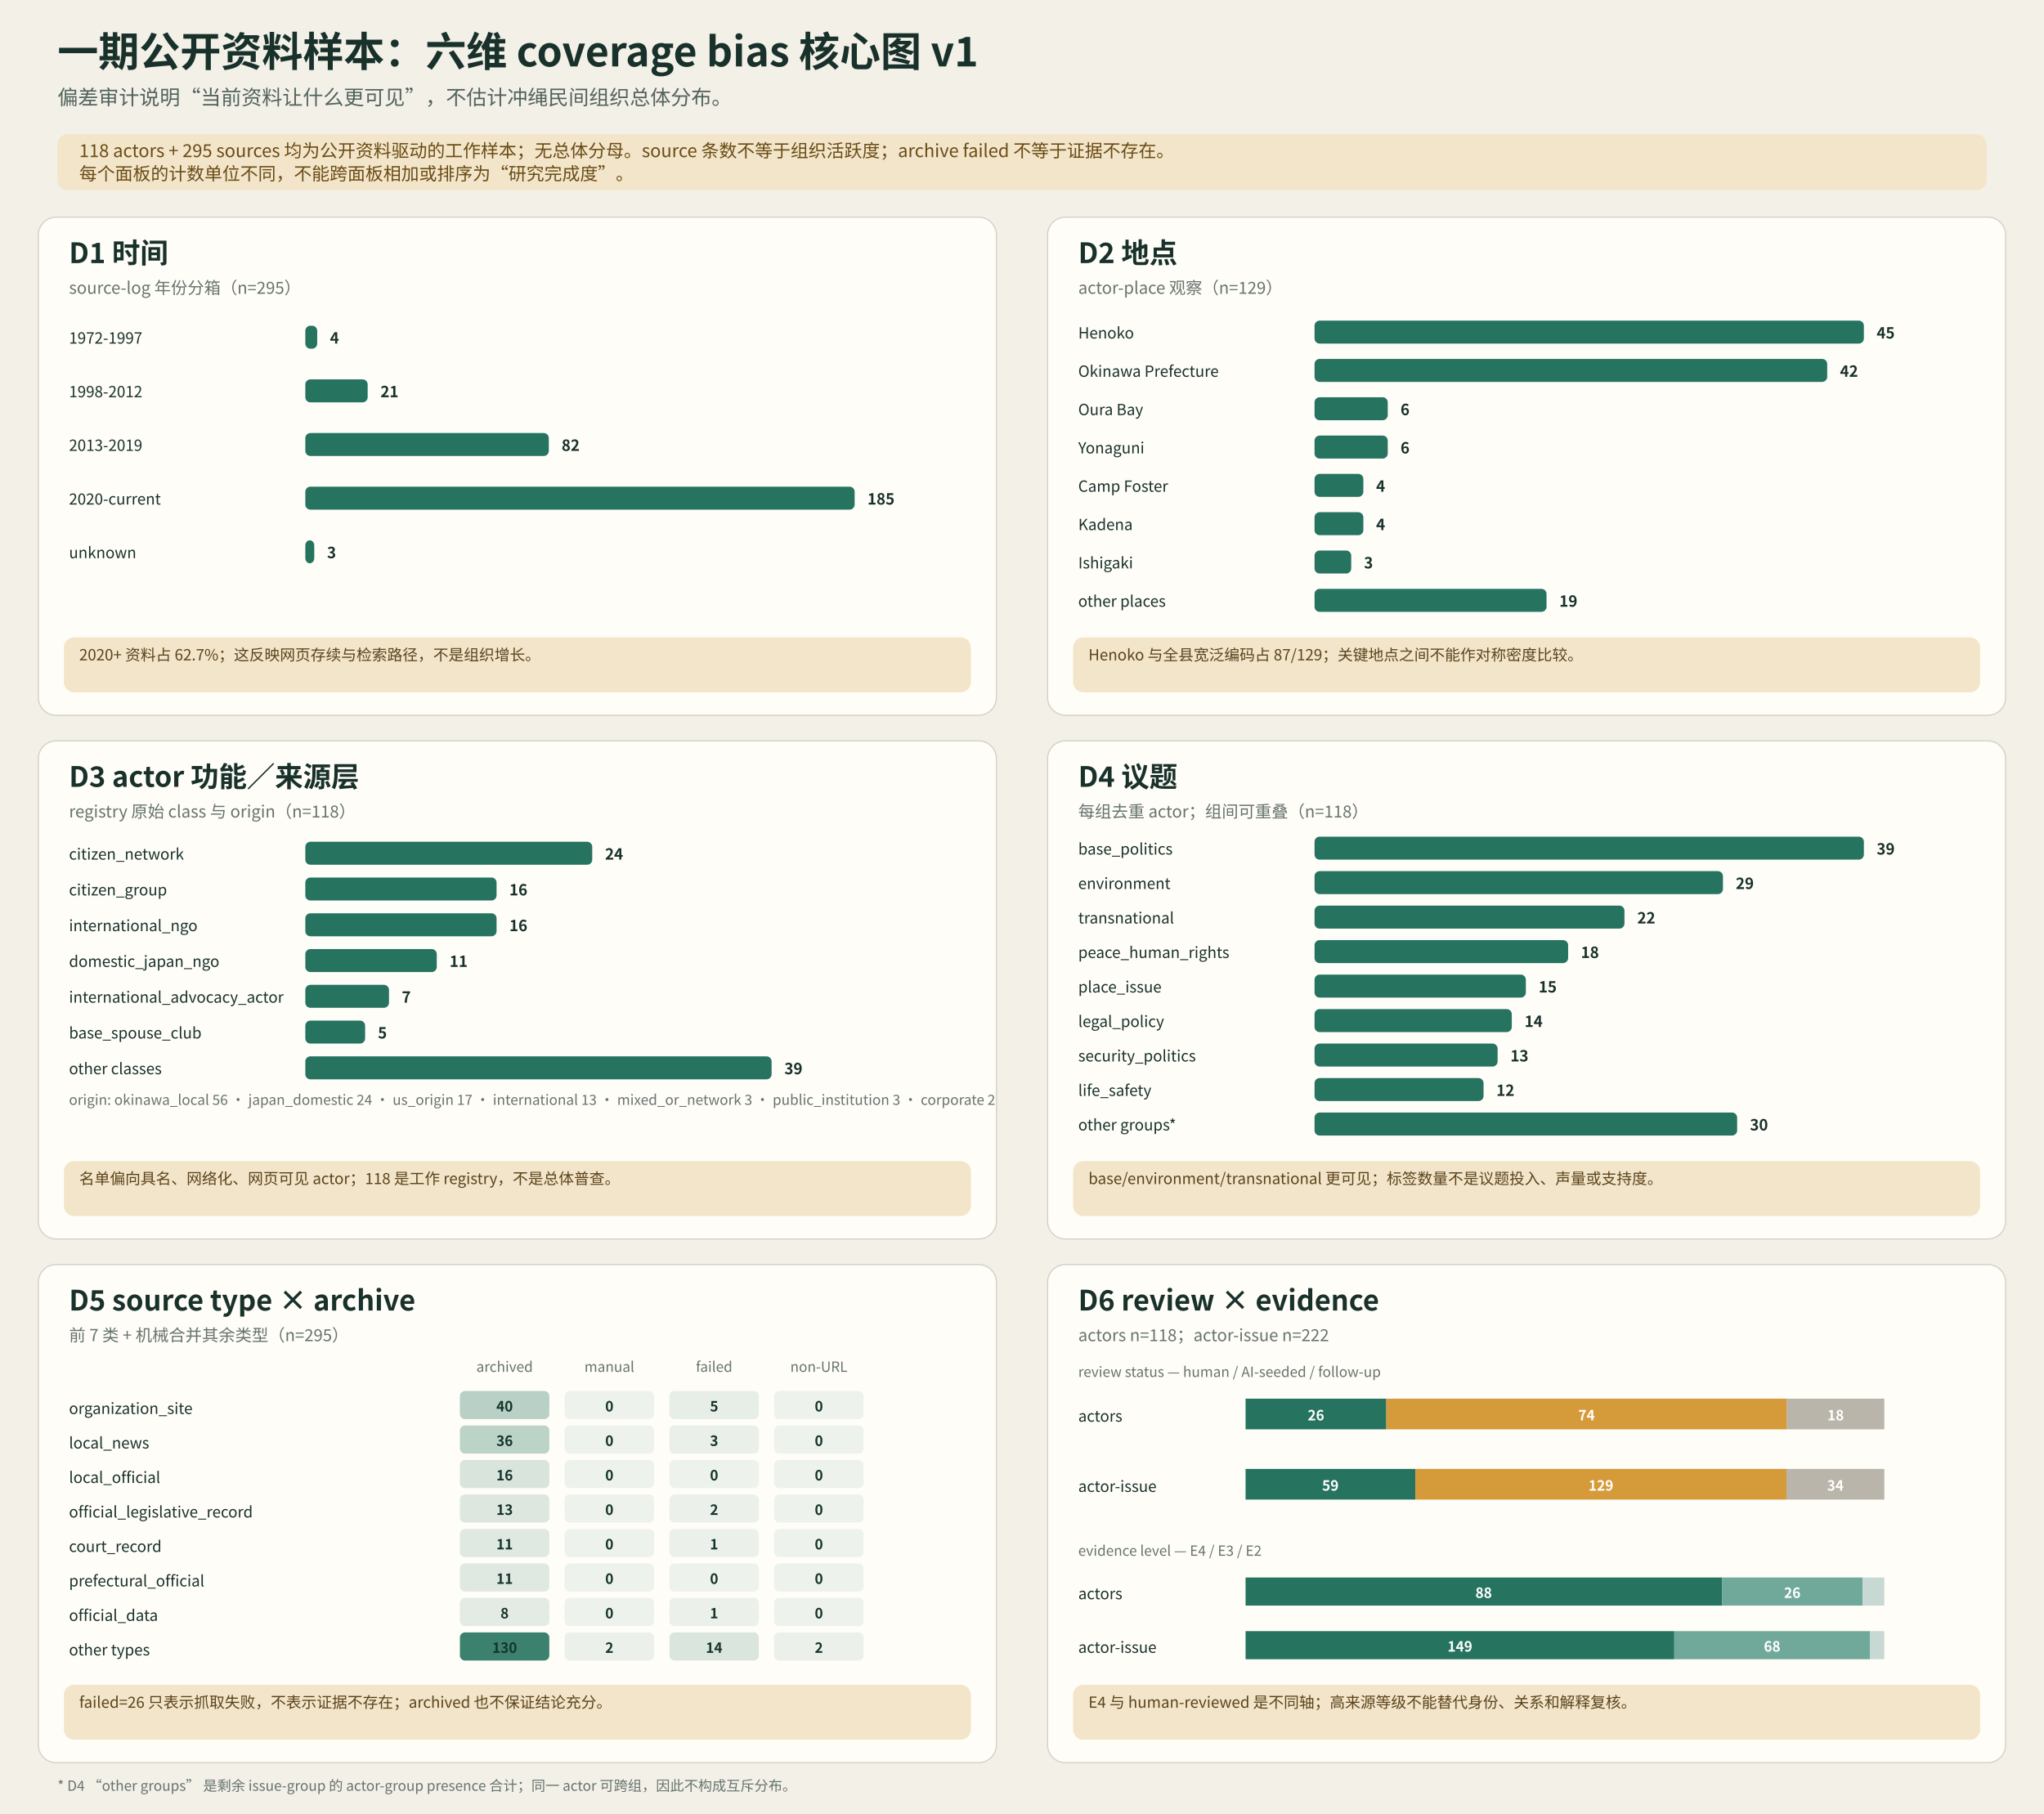
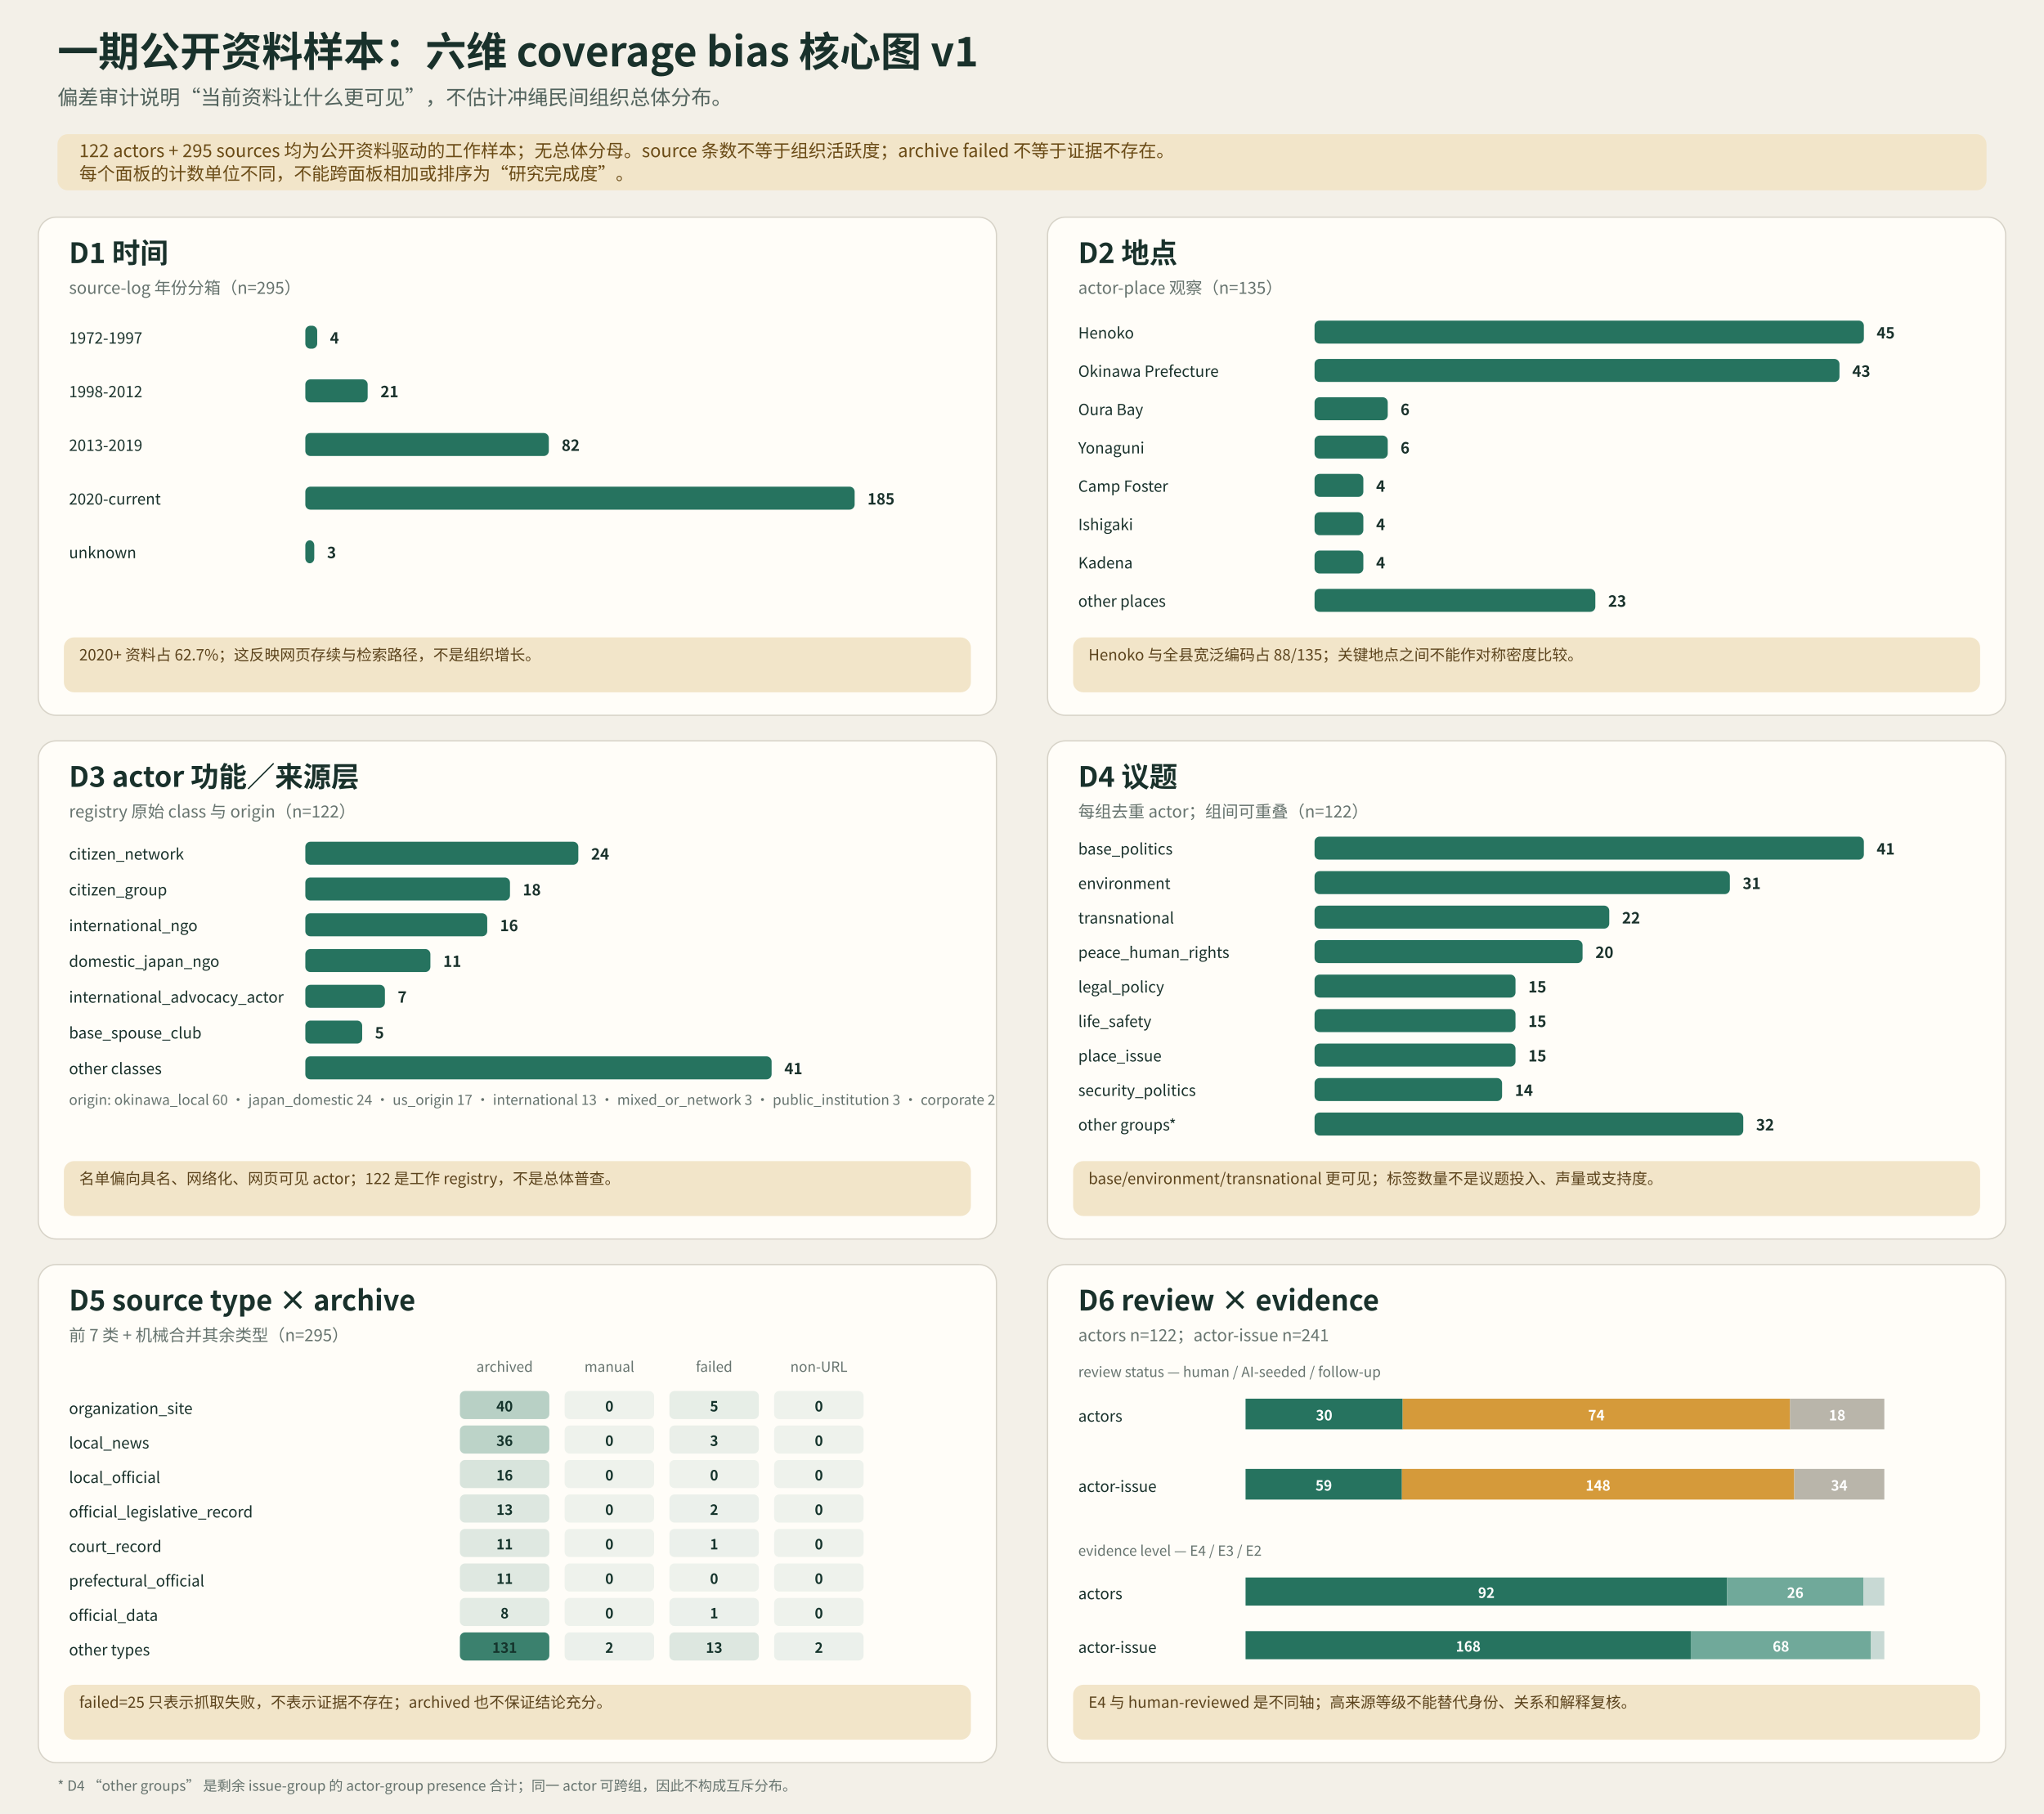
<svg xmlns="http://www.w3.org/2000/svg" width="1600" height="1420" viewBox="0 0 1600 1420" role="img" aria-labelledby="title desc">
  <rect width="1600" height="1420" fill="#f3f0e8" />
  <style>
text{font-family:"Noto Sans CJK SC","Microsoft YaHei",Arial,sans-serif;fill:#19312b} .title{font-size:32px;font-weight:700} .subtitle{font-size:16px;fill:#52635d} .sample{font-size:14px;fill:#6a4b16} .panel{fill:#fffdf8;stroke:#d7d3c8;stroke-width:1} .ph{font-size:22px;font-weight:700} .sub{font-size:13px;fill:#66736e} .lab{font-size:12px} .mini{font-size:11px;fill:#66736e} .val{font-size:12px;font-weight:700} .bar{fill:#26735f} .cell{font-size:11px;font-weight:700;fill:#15342c} .inside{font-size:11px;font-weight:700;fill:#ffffff} .note-bg{fill:#f2e5c9} .note{font-size:12px;fill:#5b431c}
</style>
  <text x="45" y="52" class="title">一期公开资料样本：六维 coverage bias 核心图 v1</text>
  <text x="45" y="82" class="subtitle">偏差审计说明“当前资料让什么更可见”，不估计冲绳民间组织总体分布。</text>
  <rect x="45" y="105" width="1510" height="44" rx="8" fill="#f2e5c9" />
-   <text x="62" y="123" class="sample">118 actors + 295 sources 均为公开资料驱动的工作样本；无总体分母。source 条数不等于组织活跃度；archive failed 不等于证据不存在。</text>
+   <text x="62" y="123" class="sample">122 actors + 295 sources 均为公开资料驱动的工作样本；无总体分母。source 条数不等于组织活跃度；archive failed 不等于证据不存在。</text>
  <text x="62" y="141" class="sample">每个面板的计数单位不同，不能跨面板相加或排序为“研究完成度”。</text>
  <g transform="translate(30,170)">
    <rect width="750" height="390" rx="14" class="panel" />
    <text x="24" y="36" class="ph">D1 时间</text>
    <text x="24" y="60" class="sub">source-log 年份分箱（n=295）</text>
    <text x="24" y="99" class="lab">1972-1997</text>
    <rect x="209" y="85" width="9.3" height="18" rx="4" class="bar" />
    <text x="228.3" y="99" class="val">4</text>
    <text x="24" y="141" class="lab">1998-2012</text>
    <rect x="209" y="127" width="48.8" height="18" rx="4" class="bar" />
    <text x="267.8" y="141" class="val">21</text>
    <text x="24" y="183" class="lab">2013-2019</text>
    <rect x="209" y="169" width="190.6" height="18" rx="4" class="bar" />
    <text x="409.6" y="183" class="val">82</text>
    <text x="24" y="225" class="lab">2020-current</text>
    <rect x="209" y="211" width="430.0" height="18" rx="4" class="bar" />
    <text x="649.0" y="225" class="val">185</text>
    <text x="24" y="267" class="lab">unknown</text>
    <rect x="209" y="253" width="7.0" height="18" rx="4" class="bar" />
    <text x="226.0" y="267" class="val">3</text>
    <rect x="20" y="329" width="710" height="43" rx="8" class="note-bg" />
    <text x="32" y="347" class="note">2020+ 资料占 62.7%；这反映网页存续与检索路径，不是组织增长。</text>
    <text x="32" y="365" class="note" />
  </g>
  <g transform="translate(820,170)">
    <rect width="750" height="390" rx="14" class="panel" />
    <text x="24" y="36" class="ph">D2 地点</text>
-     <text x="24" y="60" class="sub">actor-place 观察（n=129）</text>
+     <text x="24" y="60" class="sub">actor-place 观察（n=135）</text>
    <text x="24" y="95" class="lab">Henoko</text>
    <rect x="209" y="81" width="430.0" height="18" rx="4" class="bar" />
    <text x="649.0" y="95" class="val">45</text>
    <text x="24" y="125" class="lab">Okinawa Prefecture</text>
-     <rect x="209" y="111" width="401.3" height="18" rx="4" class="bar" />
-     <text x="620.3" y="125" class="val">42</text>
+     <rect x="209" y="111" width="410.9" height="18" rx="4" class="bar" />
+     <text x="629.9" y="125" class="val">43</text>
    <text x="24" y="155" class="lab">Oura Bay</text>
    <rect x="209" y="141" width="57.3" height="18" rx="4" class="bar" />
    <text x="276.3" y="155" class="val">6</text>
    <text x="24" y="185" class="lab">Yonaguni</text>
    <rect x="209" y="171" width="57.3" height="18" rx="4" class="bar" />
    <text x="276.3" y="185" class="val">6</text>
    <text x="24" y="215" class="lab">Camp Foster</text>
    <rect x="209" y="201" width="38.2" height="18" rx="4" class="bar" />
    <text x="257.2" y="215" class="val">4</text>
-     <text x="24" y="245" class="lab">Kadena</text>
+     <text x="24" y="245" class="lab">Ishigaki</text>
    <rect x="209" y="231" width="38.2" height="18" rx="4" class="bar" />
    <text x="257.2" y="245" class="val">4</text>
-     <text x="24" y="275" class="lab">Ishigaki</text>
-     <rect x="209" y="261" width="28.7" height="18" rx="4" class="bar" />
-     <text x="247.7" y="275" class="val">3</text>
+     <text x="24" y="275" class="lab">Kadena</text>
+     <rect x="209" y="261" width="38.2" height="18" rx="4" class="bar" />
+     <text x="257.2" y="275" class="val">4</text>
    <text x="24" y="305" class="lab">other places</text>
-     <rect x="209" y="291" width="181.6" height="18" rx="4" class="bar" />
-     <text x="400.6" y="305" class="val">19</text>
-     <rect x="20" y="329" width="710" height="43" rx="8" class="note-bg" />
-     <text x="32" y="347" class="note">Henoko 与全县宽泛编码占 87/129；关键地点之间不能作对称密度比较。</text>
+     <rect x="209" y="291" width="219.8" height="18" rx="4" class="bar" />
+     <text x="438.8" y="305" class="val">23</text>
+     <rect x="20" y="329" width="710" height="43" rx="8" class="note-bg" />
+     <text x="32" y="347" class="note">Henoko 与全县宽泛编码占 88/135；关键地点之间不能作对称密度比较。</text>
    <text x="32" y="365" class="note" />
  </g>
  <g transform="translate(30,580)">
    <rect width="750" height="390" rx="14" class="panel" />
    <text x="24" y="36" class="ph">D3 actor 功能／来源层</text>
-     <text x="24" y="60" class="sub">registry 原始 class 与 origin（n=118）</text>
+     <text x="24" y="60" class="sub">registry 原始 class 与 origin（n=122）</text>
    <text x="24" y="93" class="lab">citizen_network</text>
-     <rect x="209" y="79" width="224.6" height="18" rx="4" class="bar" />
-     <text x="443.6" y="93" class="val">24</text>
+     <rect x="209" y="79" width="213.7" height="18" rx="4" class="bar" />
+     <text x="432.7" y="93" class="val">24</text>
    <text x="24" y="121" class="lab">citizen_group</text>
-     <rect x="209" y="107" width="149.7" height="18" rx="4" class="bar" />
-     <text x="368.7" y="121" class="val">16</text>
+     <rect x="209" y="107" width="160.2" height="18" rx="4" class="bar" />
+     <text x="379.2" y="121" class="val">18</text>
    <text x="24" y="149" class="lab">international_ngo</text>
-     <rect x="209" y="135" width="149.7" height="18" rx="4" class="bar" />
-     <text x="368.7" y="149" class="val">16</text>
+     <rect x="209" y="135" width="142.4" height="18" rx="4" class="bar" />
+     <text x="361.4" y="149" class="val">16</text>
    <text x="24" y="177" class="lab">domestic_japan_ngo</text>
-     <rect x="209" y="163" width="102.9" height="18" rx="4" class="bar" />
-     <text x="321.9" y="177" class="val">11</text>
+     <rect x="209" y="163" width="97.9" height="18" rx="4" class="bar" />
+     <text x="316.9" y="177" class="val">11</text>
    <text x="24" y="205" class="lab">international_advocacy_actor</text>
-     <rect x="209" y="191" width="65.5" height="18" rx="4" class="bar" />
-     <text x="284.5" y="205" class="val">7</text>
+     <rect x="209" y="191" width="62.3" height="18" rx="4" class="bar" />
+     <text x="281.3" y="205" class="val">7</text>
    <text x="24" y="233" class="lab">base_spouse_club</text>
-     <rect x="209" y="219" width="46.8" height="18" rx="4" class="bar" />
-     <text x="265.8" y="233" class="val">5</text>
+     <rect x="209" y="219" width="44.5" height="18" rx="4" class="bar" />
+     <text x="263.5" y="233" class="val">5</text>
    <text x="24" y="261" class="lab">other classes</text>
    <rect x="209" y="247" width="365.0" height="18" rx="4" class="bar" />
-     <text x="584.0" y="261" class="val">39</text>
-     <text x="24" y="285" class="mini">origin: okinawa_local 56 · japan_domestic 24 · us_origin 17 · international 13 · mixed_or_network 3 · public_institution 3 · corporate 2</text>
-     <rect x="20" y="329" width="710" height="43" rx="8" class="note-bg" />
-     <text x="32" y="347" class="note">名单偏向具名、网络化、网页可见 actor；118 是工作 registry，不是总体普查。</text>
+     <text x="584.0" y="261" class="val">41</text>
+     <text x="24" y="285" class="mini">origin: okinawa_local 60 · japan_domestic 24 · us_origin 17 · international 13 · mixed_or_network 3 · public_institution 3 · corporate 2</text>
+     <rect x="20" y="329" width="710" height="43" rx="8" class="note-bg" />
+     <text x="32" y="347" class="note">名单偏向具名、网络化、网页可见 actor；122 是工作 registry，不是总体普查。</text>
    <text x="32" y="365" class="note" />
  </g>
  <g transform="translate(820,580)">
    <rect width="750" height="390" rx="14" class="panel" />
    <text x="24" y="36" class="ph">D4 议题</text>
-     <text x="24" y="60" class="sub">每组去重 actor；组间可重叠（n=118）</text>
+     <text x="24" y="60" class="sub">每组去重 actor；组间可重叠（n=122）</text>
    <text x="24" y="89" class="lab">base_politics</text>
    <rect x="209" y="75" width="430.0" height="18" rx="4" class="bar" />
-     <text x="649.0" y="89" class="val">39</text>
+     <text x="649.0" y="89" class="val">41</text>
    <text x="24" y="116" class="lab">environment</text>
-     <rect x="209" y="102" width="319.7" height="18" rx="4" class="bar" />
-     <text x="538.7" y="116" class="val">29</text>
+     <rect x="209" y="102" width="325.1" height="18" rx="4" class="bar" />
+     <text x="544.1" y="116" class="val">31</text>
    <text x="24" y="143" class="lab">transnational</text>
-     <rect x="209" y="129" width="242.6" height="18" rx="4" class="bar" />
-     <text x="461.6" y="143" class="val">22</text>
+     <rect x="209" y="129" width="230.7" height="18" rx="4" class="bar" />
+     <text x="449.7" y="143" class="val">22</text>
    <text x="24" y="170" class="lab">peace_human_rights</text>
-     <rect x="209" y="156" width="198.5" height="18" rx="4" class="bar" />
-     <text x="417.5" y="170" class="val">18</text>
-     <text x="24" y="197" class="lab">place_issue</text>
-     <rect x="209" y="183" width="165.4" height="18" rx="4" class="bar" />
-     <text x="384.4" y="197" class="val">15</text>
-     <text x="24" y="224" class="lab">legal_policy</text>
-     <rect x="209" y="210" width="154.4" height="18" rx="4" class="bar" />
-     <text x="373.4" y="224" class="val">14</text>
-     <text x="24" y="251" class="lab">security_politics</text>
-     <rect x="209" y="237" width="143.3" height="18" rx="4" class="bar" />
-     <text x="362.3" y="251" class="val">13</text>
-     <text x="24" y="278" class="lab">life_safety</text>
-     <rect x="209" y="264" width="132.3" height="18" rx="4" class="bar" />
-     <text x="351.3" y="278" class="val">12</text>
+     <rect x="209" y="156" width="209.8" height="18" rx="4" class="bar" />
+     <text x="428.8" y="170" class="val">20</text>
+     <text x="24" y="197" class="lab">legal_policy</text>
+     <rect x="209" y="183" width="157.3" height="18" rx="4" class="bar" />
+     <text x="376.3" y="197" class="val">15</text>
+     <text x="24" y="224" class="lab">life_safety</text>
+     <rect x="209" y="210" width="157.3" height="18" rx="4" class="bar" />
+     <text x="376.3" y="224" class="val">15</text>
+     <text x="24" y="251" class="lab">place_issue</text>
+     <rect x="209" y="237" width="157.3" height="18" rx="4" class="bar" />
+     <text x="376.3" y="251" class="val">15</text>
+     <text x="24" y="278" class="lab">security_politics</text>
+     <rect x="209" y="264" width="146.8" height="18" rx="4" class="bar" />
+     <text x="365.8" y="278" class="val">14</text>
    <text x="24" y="305" class="lab">other groups*</text>
-     <rect x="209" y="291" width="330.8" height="18" rx="4" class="bar" />
-     <text x="549.8" y="305" class="val">30</text>
+     <rect x="209" y="291" width="335.6" height="18" rx="4" class="bar" />
+     <text x="554.6" y="305" class="val">32</text>
    <rect x="20" y="329" width="710" height="43" rx="8" class="note-bg" />
    <text x="32" y="347" class="note">base/environment/transnational 更可见；标签数量不是议题投入、声量或支持度。</text>
    <text x="32" y="365" class="note" />
  </g>
  <g transform="translate(30,990)">
    <rect width="750" height="390" rx="14" class="panel" />
    <text x="24" y="36" class="ph">D5 source type × archive</text>
    <text x="24" y="60" class="sub">前 7 类 + 机械合并其余类型（n=295）</text>
    <text x="365" y="84" text-anchor="middle" class="mini">archived</text>
    <text x="447" y="84" text-anchor="middle" class="mini">manual</text>
    <text x="529" y="84" text-anchor="middle" class="mini">failed</text>
    <text x="611" y="84" text-anchor="middle" class="mini">non-URL</text>
    <text x="24" y="117" class="lab">organization_site</text>
    <rect x="330" y="99" width="70" height="22" rx="4" fill="#26735f" opacity="0.33" />
    <text x="365" y="115" text-anchor="middle" class="cell">40</text>
    <rect x="412" y="99" width="70" height="22" rx="4" fill="#26735f" opacity="0.08" />
    <text x="447" y="115" text-anchor="middle" class="cell">0</text>
    <rect x="494" y="99" width="70" height="22" rx="4" fill="#26735f" opacity="0.11" />
    <text x="529" y="115" text-anchor="middle" class="cell">5</text>
    <rect x="576" y="99" width="70" height="22" rx="4" fill="#26735f" opacity="0.08" />
    <text x="611" y="115" text-anchor="middle" class="cell">0</text>
    <text x="24" y="144" class="lab">local_news</text>
    <rect x="330" y="126" width="70" height="22" rx="4" fill="#26735f" opacity="0.31" />
    <text x="365" y="142" text-anchor="middle" class="cell">36</text>
    <rect x="412" y="126" width="70" height="22" rx="4" fill="#26735f" opacity="0.08" />
    <text x="447" y="142" text-anchor="middle" class="cell">0</text>
    <rect x="494" y="126" width="70" height="22" rx="4" fill="#26735f" opacity="0.10" />
    <text x="529" y="142" text-anchor="middle" class="cell">3</text>
    <rect x="576" y="126" width="70" height="22" rx="4" fill="#26735f" opacity="0.08" />
    <text x="611" y="142" text-anchor="middle" class="cell">0</text>
    <text x="24" y="171" class="lab">local_official</text>
    <rect x="330" y="153" width="70" height="22" rx="4" fill="#26735f" opacity="0.18" />
    <text x="365" y="169" text-anchor="middle" class="cell">16</text>
    <rect x="412" y="153" width="70" height="22" rx="4" fill="#26735f" opacity="0.08" />
    <text x="447" y="169" text-anchor="middle" class="cell">0</text>
    <rect x="494" y="153" width="70" height="22" rx="4" fill="#26735f" opacity="0.08" />
    <text x="529" y="169" text-anchor="middle" class="cell">0</text>
    <rect x="576" y="153" width="70" height="22" rx="4" fill="#26735f" opacity="0.08" />
    <text x="611" y="169" text-anchor="middle" class="cell">0</text>
    <text x="24" y="198" class="lab">official_legislative_record</text>
    <rect x="330" y="180" width="70" height="22" rx="4" fill="#26735f" opacity="0.16" />
    <text x="365" y="196" text-anchor="middle" class="cell">13</text>
    <rect x="412" y="180" width="70" height="22" rx="4" fill="#26735f" opacity="0.08" />
    <text x="447" y="196" text-anchor="middle" class="cell">0</text>
    <rect x="494" y="180" width="70" height="22" rx="4" fill="#26735f" opacity="0.09" />
    <text x="529" y="196" text-anchor="middle" class="cell">2</text>
    <rect x="576" y="180" width="70" height="22" rx="4" fill="#26735f" opacity="0.08" />
    <text x="611" y="196" text-anchor="middle" class="cell">0</text>
    <text x="24" y="225" class="lab">court_record</text>
    <rect x="330" y="207" width="70" height="22" rx="4" fill="#26735f" opacity="0.15" />
    <text x="365" y="223" text-anchor="middle" class="cell">11</text>
    <rect x="412" y="207" width="70" height="22" rx="4" fill="#26735f" opacity="0.08" />
    <text x="447" y="223" text-anchor="middle" class="cell">0</text>
    <rect x="494" y="207" width="70" height="22" rx="4" fill="#26735f" opacity="0.09" />
    <text x="529" y="223" text-anchor="middle" class="cell">1</text>
    <rect x="576" y="207" width="70" height="22" rx="4" fill="#26735f" opacity="0.08" />
    <text x="611" y="223" text-anchor="middle" class="cell">0</text>
    <text x="24" y="252" class="lab">prefectural_official</text>
    <rect x="330" y="234" width="70" height="22" rx="4" fill="#26735f" opacity="0.15" />
    <text x="365" y="250" text-anchor="middle" class="cell">11</text>
    <rect x="412" y="234" width="70" height="22" rx="4" fill="#26735f" opacity="0.08" />
    <text x="447" y="250" text-anchor="middle" class="cell">0</text>
    <rect x="494" y="234" width="70" height="22" rx="4" fill="#26735f" opacity="0.08" />
    <text x="529" y="250" text-anchor="middle" class="cell">0</text>
    <rect x="576" y="234" width="70" height="22" rx="4" fill="#26735f" opacity="0.08" />
    <text x="611" y="250" text-anchor="middle" class="cell">0</text>
    <text x="24" y="279" class="lab">official_data</text>
    <rect x="330" y="261" width="70" height="22" rx="4" fill="#26735f" opacity="0.13" />
    <text x="365" y="277" text-anchor="middle" class="cell">8</text>
    <rect x="412" y="261" width="70" height="22" rx="4" fill="#26735f" opacity="0.08" />
    <text x="447" y="277" text-anchor="middle" class="cell">0</text>
    <rect x="494" y="261" width="70" height="22" rx="4" fill="#26735f" opacity="0.09" />
    <text x="529" y="277" text-anchor="middle" class="cell">1</text>
    <rect x="576" y="261" width="70" height="22" rx="4" fill="#26735f" opacity="0.08" />
    <text x="611" y="277" text-anchor="middle" class="cell">0</text>
    <text x="24" y="306" class="lab">other types</text>
    <rect x="330" y="288" width="70" height="22" rx="4" fill="#26735f" opacity="0.90" />
-     <text x="365" y="304" text-anchor="middle" class="cell">130</text>
+     <text x="365" y="304" text-anchor="middle" class="cell">131</text>
    <rect x="412" y="288" width="70" height="22" rx="4" fill="#26735f" opacity="0.09" />
    <text x="447" y="304" text-anchor="middle" class="cell">2</text>
-     <rect x="494" y="288" width="70" height="22" rx="4" fill="#26735f" opacity="0.17" />
-     <text x="529" y="304" text-anchor="middle" class="cell">14</text>
+     <rect x="494" y="288" width="70" height="22" rx="4" fill="#26735f" opacity="0.16" />
+     <text x="529" y="304" text-anchor="middle" class="cell">13</text>
    <rect x="576" y="288" width="70" height="22" rx="4" fill="#26735f" opacity="0.09" />
    <text x="611" y="304" text-anchor="middle" class="cell">2</text>
    <rect x="20" y="329" width="710" height="43" rx="8" class="note-bg" />
-     <text x="32" y="347" class="note">failed=26 只表示抓取失败，不表示证据不存在；archived 也不保证结论充分。</text>
+     <text x="32" y="347" class="note">failed=25 只表示抓取失败，不表示证据不存在；archived 也不保证结论充分。</text>
    <text x="32" y="365" class="note" />
  </g>
  <g transform="translate(820,990)">
    <rect width="750" height="390" rx="14" class="panel" />
    <text x="24" y="36" class="ph">D6 review × evidence</text>
-     <text x="24" y="60" class="sub">actors n=118；actor-issue n=222</text>
+     <text x="24" y="60" class="sub">actors n=122；actor-issue n=241</text>
    <text x="24" y="88" class="mini">review status — human / AI-seeded / follow-up</text>
    <text x="24" y="123" class="lab">actors</text>
-     <rect x="155.0" y="105" width="110.2" height="24" fill="#26735f" />
-     <text x="210.1" y="122" text-anchor="middle" class="inside">26</text>
-     <rect x="265.2" y="105" width="313.6" height="24" fill="#d59a3a" />
-     <text x="421.9" y="122" text-anchor="middle" class="inside">74</text>
-     <rect x="578.7" y="105" width="76.3" height="24" fill="#b9b5aa" />
-     <text x="616.9" y="122" text-anchor="middle" class="inside">18</text>
+     <rect x="155.0" y="105" width="123.0" height="24" fill="#26735f" />
+     <text x="216.5" y="122" text-anchor="middle" class="inside">30</text>
+     <rect x="278.0" y="105" width="303.3" height="24" fill="#d59a3a" />
+     <text x="429.6" y="122" text-anchor="middle" class="inside">74</text>
+     <rect x="581.2" y="105" width="73.8" height="24" fill="#b9b5aa" />
+     <text x="618.1" y="122" text-anchor="middle" class="inside">18</text>
    <text x="24" y="178" class="lab">actor-issue</text>
-     <rect x="155.0" y="160" width="132.9" height="24" fill="#26735f" />
-     <text x="221.4" y="177" text-anchor="middle" class="inside">59</text>
-     <rect x="287.9" y="160" width="290.5" height="24" fill="#d59a3a" />
-     <text x="433.2" y="177" text-anchor="middle" class="inside">129</text>
-     <rect x="578.4" y="160" width="76.6" height="24" fill="#b9b5aa" />
-     <text x="616.7" y="177" text-anchor="middle" class="inside">34</text>
+     <rect x="155.0" y="160" width="122.4" height="24" fill="#26735f" />
+     <text x="216.2" y="177" text-anchor="middle" class="inside">59</text>
+     <rect x="277.4" y="160" width="307.1" height="24" fill="#d59a3a" />
+     <text x="430.9" y="177" text-anchor="middle" class="inside">148</text>
+     <rect x="584.5" y="160" width="70.5" height="24" fill="#b9b5aa" />
+     <text x="619.7" y="177" text-anchor="middle" class="inside">34</text>
    <text x="24" y="228" class="mini">evidence level — E4 / E3 / E2</text>
    <text x="24" y="262" class="lab">actors</text>
-     <rect x="155.0" y="245" width="372.9" height="22" fill="#26735f" />
-     <text x="341.4" y="261" text-anchor="middle" class="inside">88</text>
-     <rect x="527.9" y="245" width="110.2" height="22" fill="#70a99a" />
-     <text x="583.0" y="261" text-anchor="middle" class="inside">26</text>
-     <rect x="638.1" y="245" width="16.9" height="22" fill="#c8d9d4" />
+     <rect x="155.0" y="245" width="377.0" height="22" fill="#26735f" />
+     <text x="343.5" y="261" text-anchor="middle" class="inside">92</text>
+     <rect x="532.0" y="245" width="106.6" height="22" fill="#70a99a" />
+     <text x="585.3" y="261" text-anchor="middle" class="inside">26</text>
+     <rect x="638.6" y="245" width="16.4" height="22" fill="#c8d9d4" />
    <text x="24" y="304" class="lab">actor-issue</text>
-     <rect x="155.0" y="287" width="335.6" height="22" fill="#26735f" />
-     <text x="322.8" y="303" text-anchor="middle" class="inside">149</text>
-     <rect x="490.6" y="287" width="153.2" height="22" fill="#70a99a" />
-     <text x="567.2" y="303" text-anchor="middle" class="inside">68</text>
-     <rect x="643.7" y="287" width="11.3" height="22" fill="#c8d9d4" />
+     <rect x="155.0" y="287" width="348.5" height="22" fill="#26735f" />
+     <text x="329.3" y="303" text-anchor="middle" class="inside">168</text>
+     <rect x="503.5" y="287" width="141.1" height="22" fill="#70a99a" />
+     <text x="574.1" y="303" text-anchor="middle" class="inside">68</text>
+     <rect x="644.6" y="287" width="10.4" height="22" fill="#c8d9d4" />
    <rect x="20" y="329" width="710" height="43" rx="8" class="note-bg" />
    <text x="32" y="347" class="note">E4 与 human-reviewed 是不同轴；高来源等级不能替代身份、关系和解释复核。</text>
    <text x="32" y="365" class="note" />
  </g>
  <text x="45" y="1402" class="mini">* D4 “other groups” 是剩余 issue-group 的 actor-group presence 合计；同一 actor 可跨组，因此不构成互斥分布。</text>
</svg>
